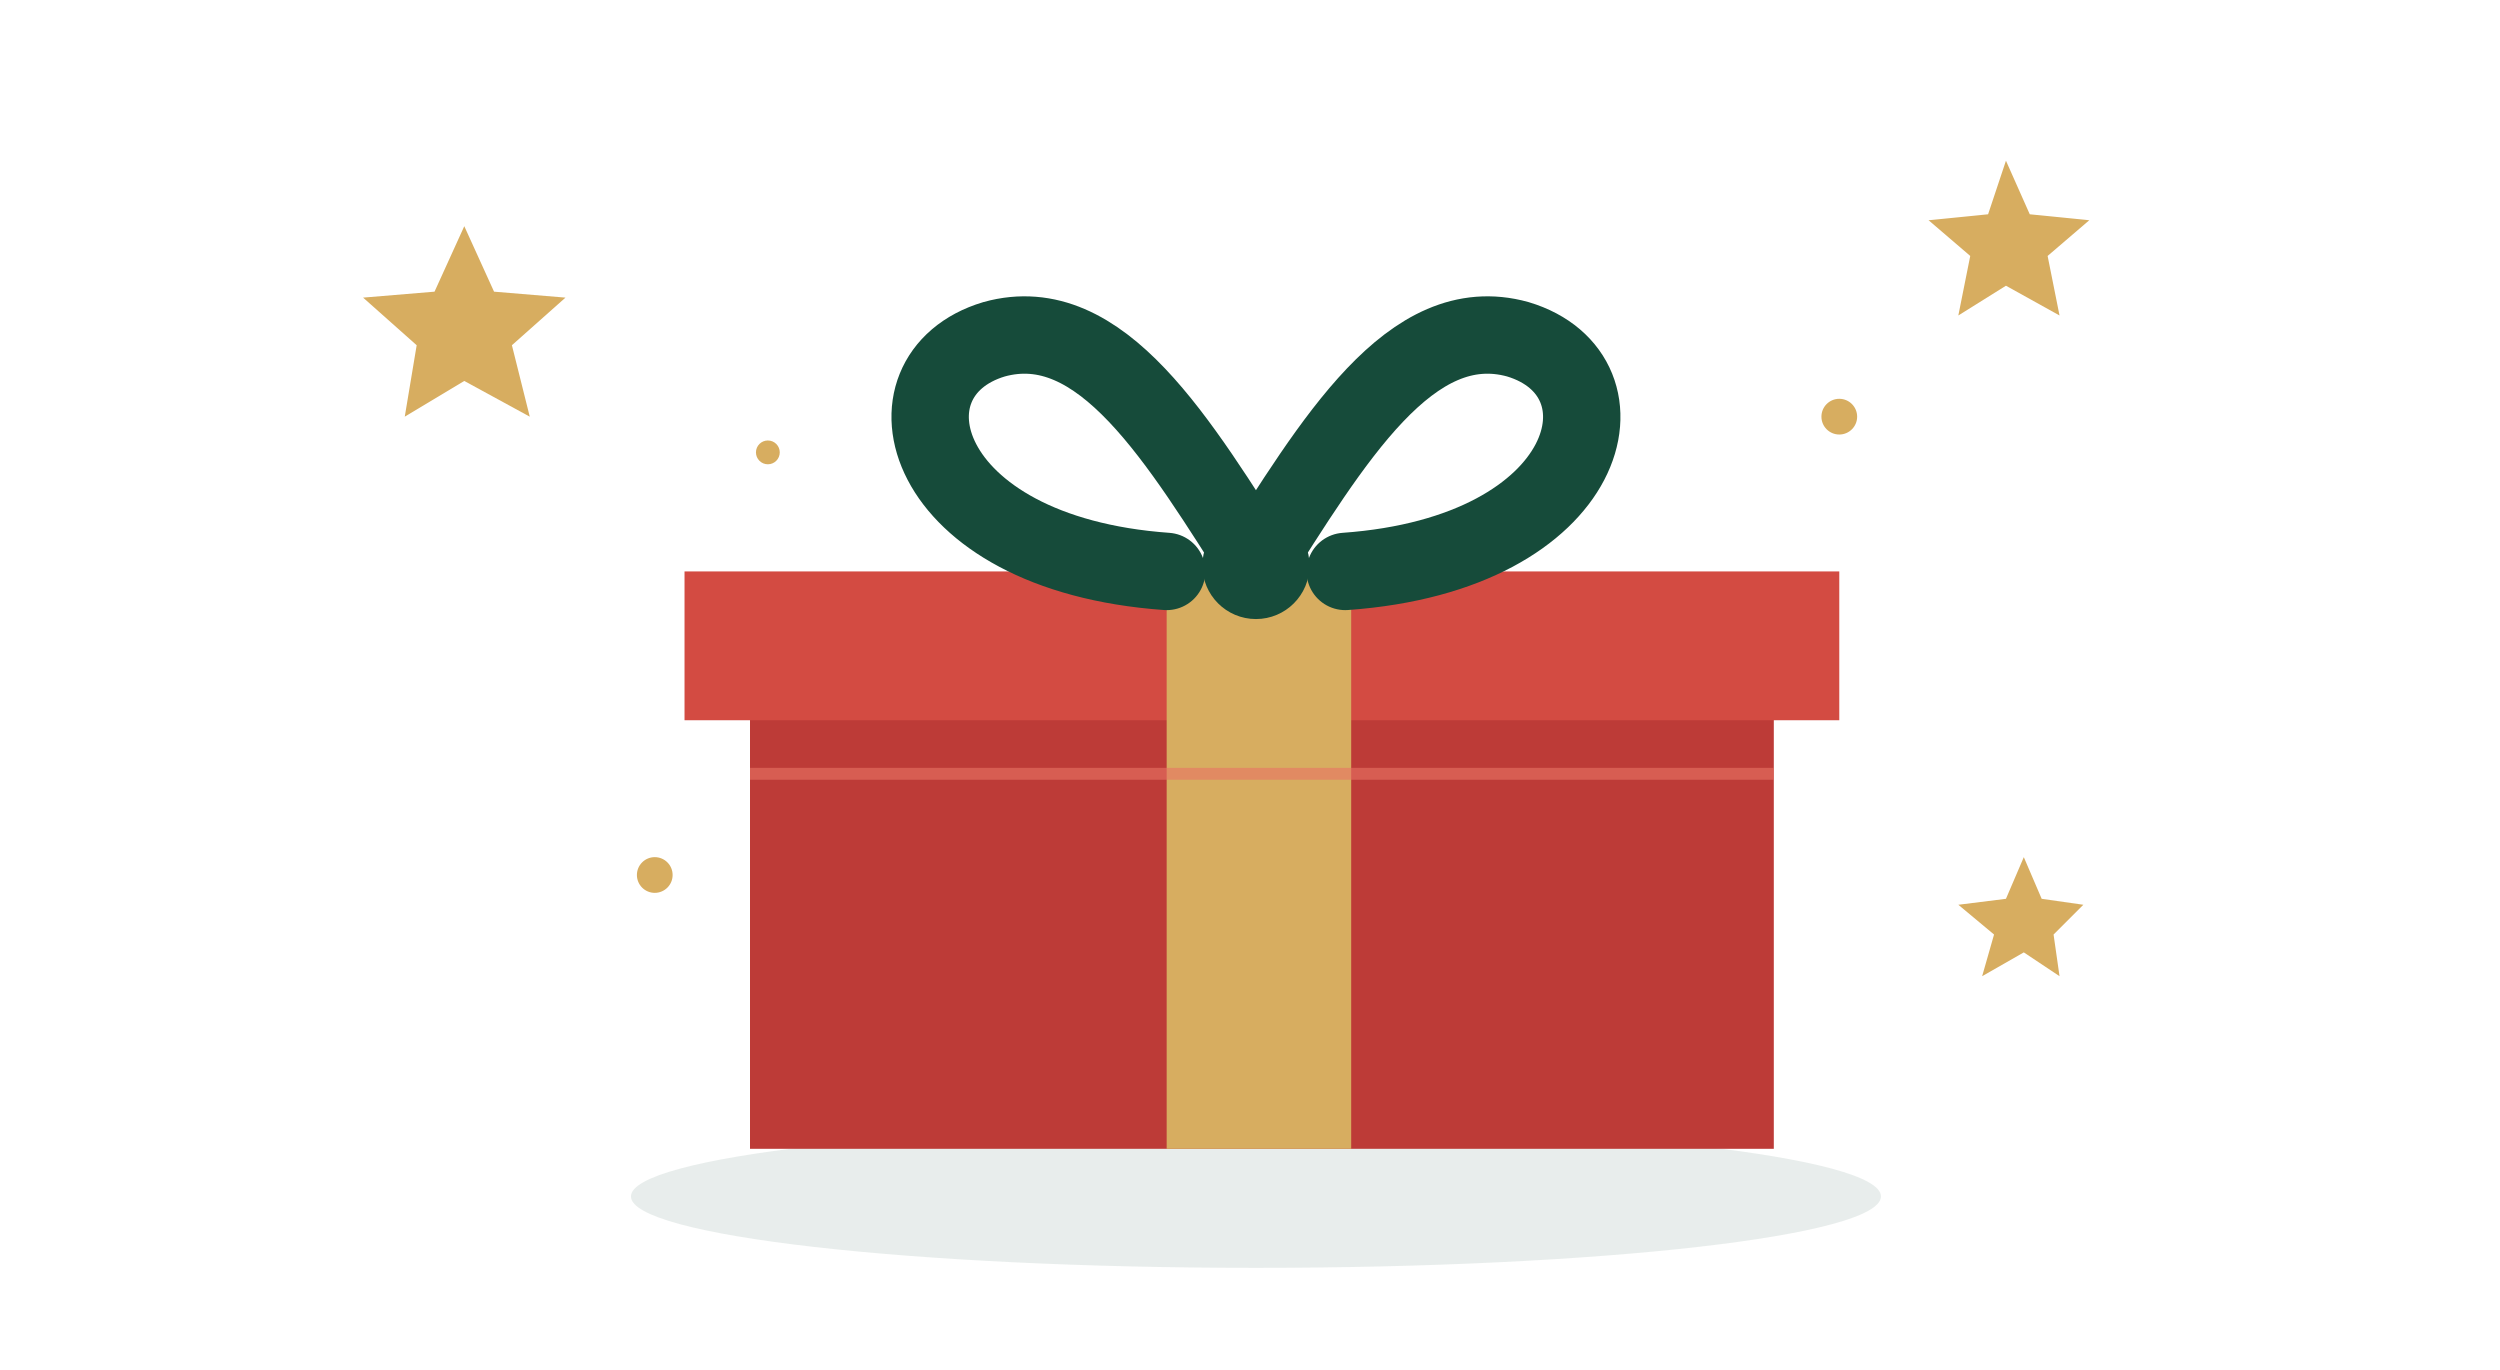
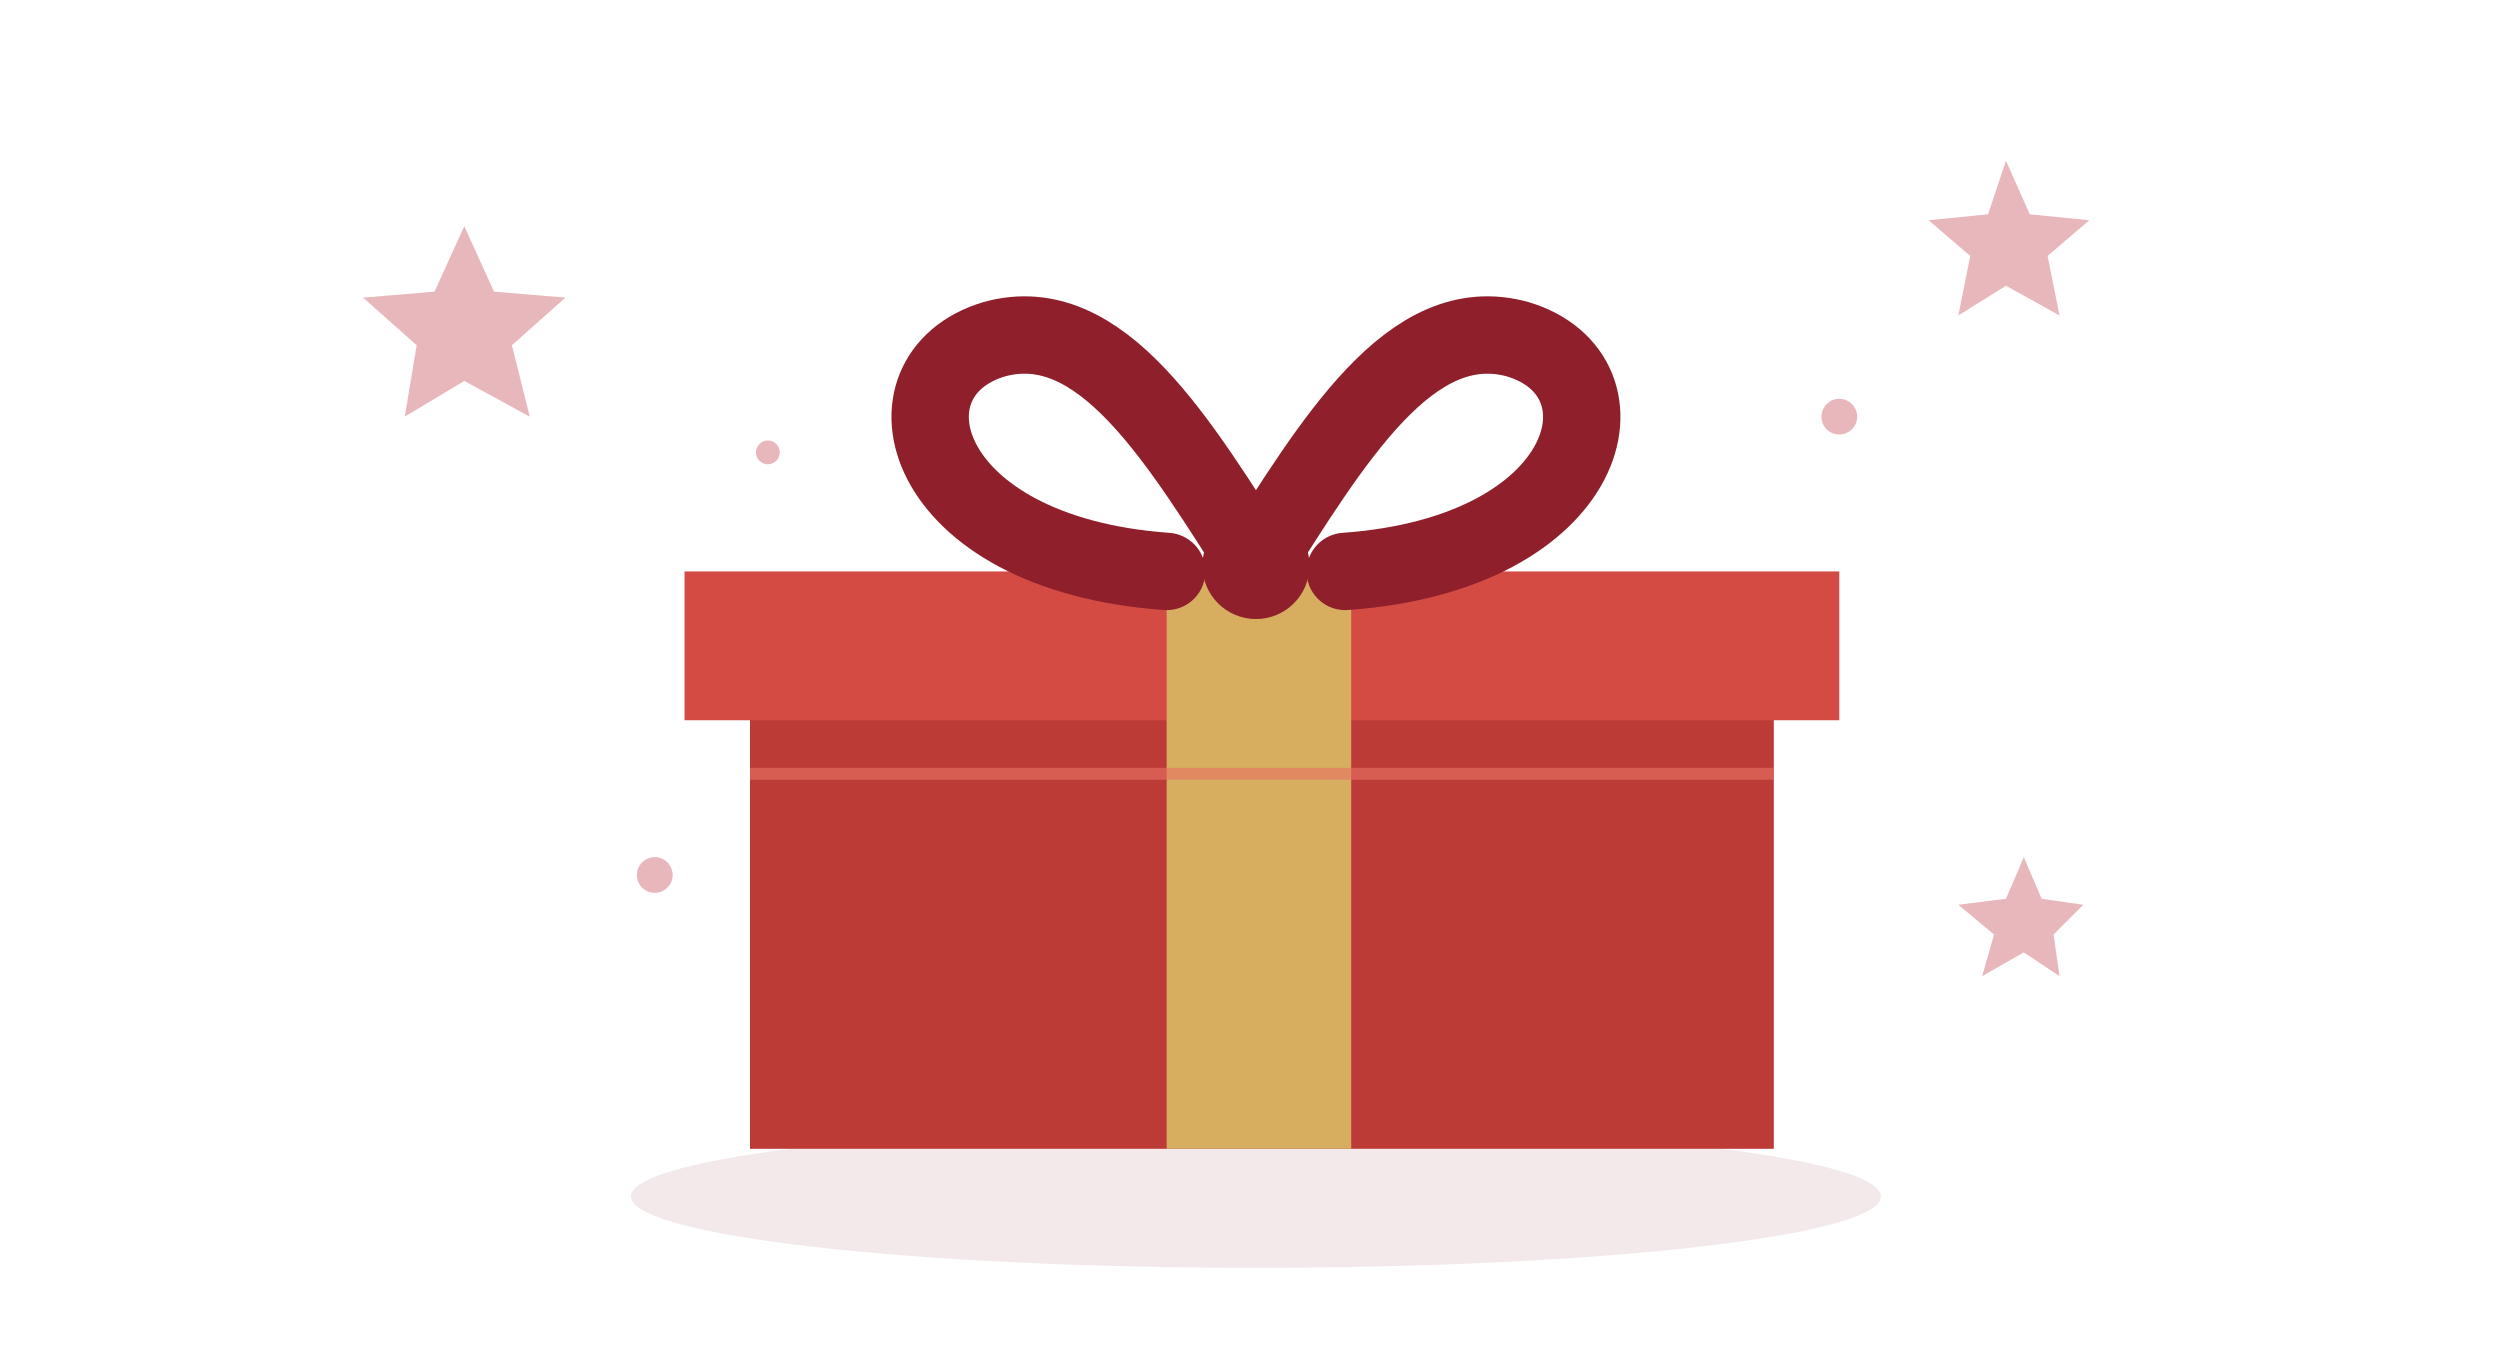
<svg xmlns="http://www.w3.org/2000/svg" viewBox="0 0 420 230" role="img" aria-labelledby="title description">
-   <g fill="#d7ad60">
+   <g fill="#e8b7bc">
    <path d="m78 38 5 11 12 1-9 8 3 12-11-6-10 6 2-12-9-8 12-1z" />
    <path d="m337 27 4 9 10 1-7 6 2 10-9-5-8 5 2-10-7-6 10-1z" />
    <path d="m340 144 3 7 7 1-5 5 1 7-6-4-7 4 2-7-6-5 8-1z" />
    <circle cx="110" cy="147" r="3" />
    <circle cx="309" cy="70" r="3" />
    <circle cx="129" cy="76" r="2" />
  </g>
-   <ellipse cx="211" cy="201" rx="105" ry="12" fill="#164b3a" opacity=".1" />
+   <ellipse cx="211" cy="201" rx="105" ry="12" fill="#8f202b" opacity=".1" />
  <path d="M126 107h172v86H126z" fill="#bd3b37" />
  <path d="M115 96h194v25H115z" rx="6" fill="#d34b42" />
  <path d="M196 96h31v97h-31z" fill="#d7ad60" />
-   <path d="M196 96c-42-3-49-33-29-39 18-5 31 17 45 39m14 0c42-3 49-33 29-39-18-5-31 17-45 39" fill="none" stroke="#164b3a" stroke-linecap="round" stroke-width="13" />
-   <circle cx="211" cy="95" r="9" fill="#164b3a" />
+   <path d="M196 96c-42-3-49-33-29-39 18-5 31 17 45 39m14 0c42-3 49-33 29-39-18-5-31 17-45 39" fill="none" stroke="#8f202b" stroke-linecap="round" stroke-width="13" />
+   <circle cx="211" cy="95" r="9" fill="#8f202b" />
  <path d="M126 130h172" stroke="#e87365" stroke-opacity=".6" stroke-width="2" />
</svg>
